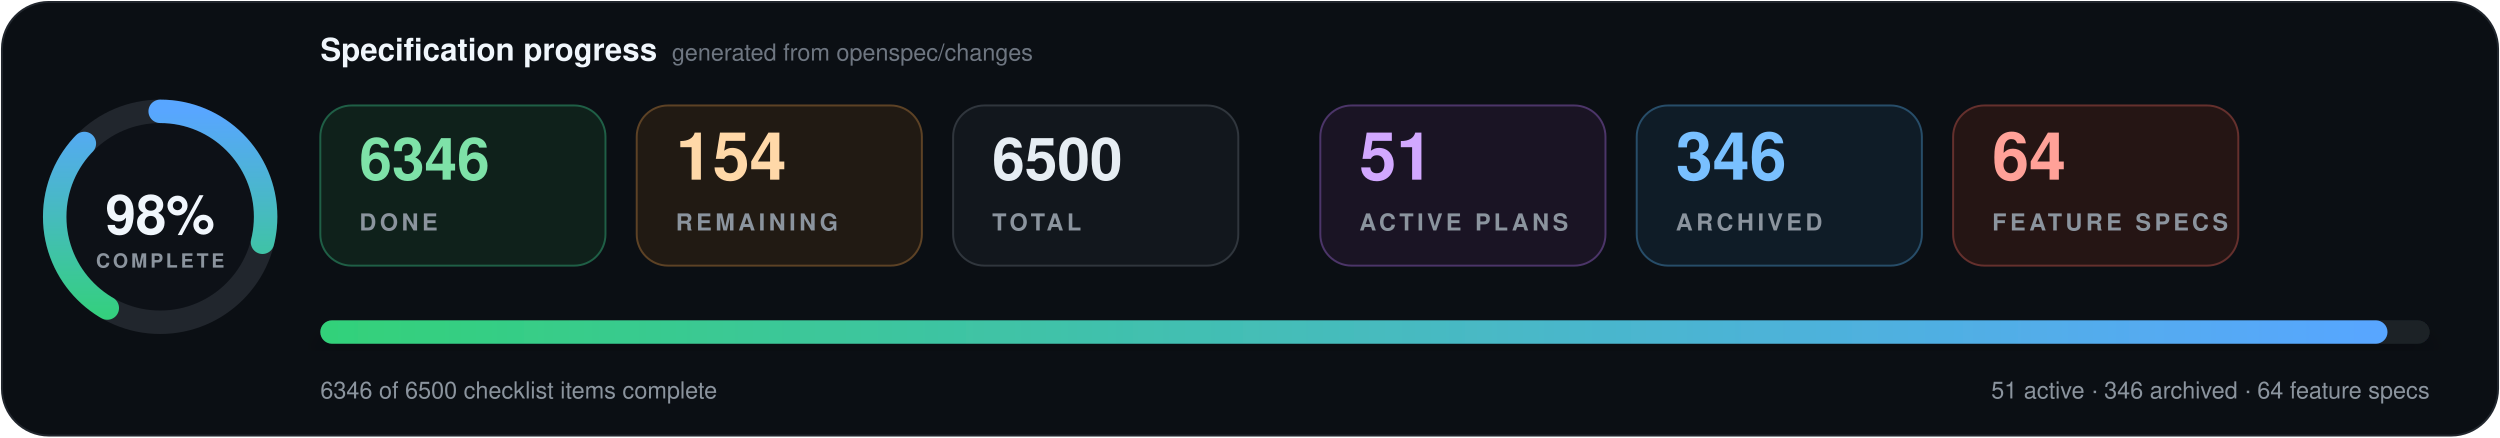
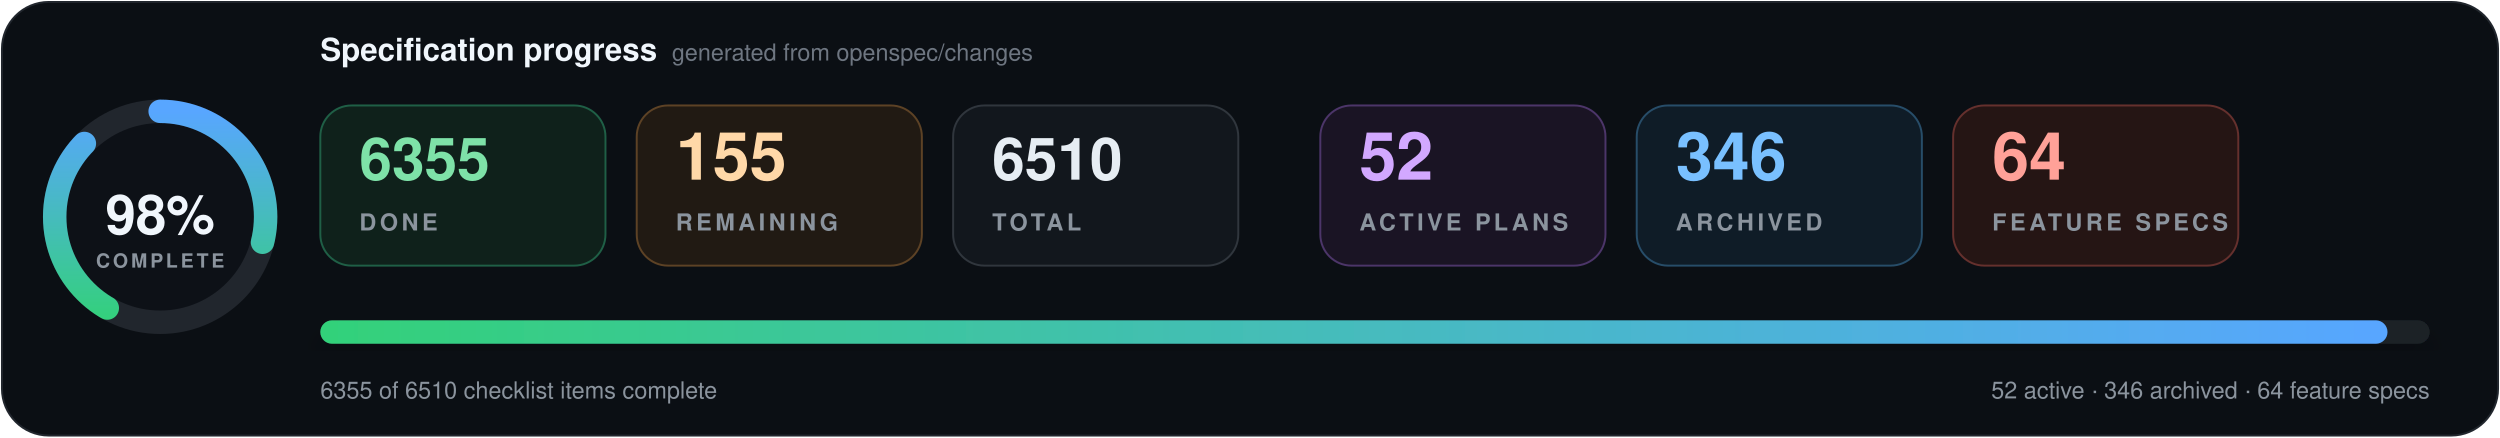
- <svg xmlns="http://www.w3.org/2000/svg" data-cache-version="1795545904" width="1280" height="224" viewBox="0 0 1280 224" role="img" aria-labelledby="title description" font-family="system-ui, -apple-system, BlinkMacSystemFont, 'Segoe UI', Helvetica, Arial, sans-serif" font-variant-numeric="tabular-nums">
+ <svg xmlns="http://www.w3.org/2000/svg" data-cache-version="1795548583" width="1280" height="224" viewBox="0 0 1280 224" role="img" aria-labelledby="title description" font-family="system-ui, -apple-system, BlinkMacSystemFont, 'Segoe UI', Helvetica, Arial, sans-serif" font-variant-numeric="tabular-nums">
  <defs>
    <linearGradient id="progress" x1="0" x2="1">
      <stop offset="0" stop-color="#33d17a" />
      <stop offset="1" stop-color="#58a6ff" />
    </linearGradient>
    <filter id="shadow" x="-10%" y="-20%" width="120%" height="150%">
      <feDropShadow dx="0" dy="7" stdDeviation="9" flood-color="#000" flood-opacity=".28" />
    </filter>
  </defs>
  <rect x="1" y="1" width="1278" height="222" rx="24" fill="#0b0f14" stroke="#21262d" />
  <g transform="translate(82 111)">
    <circle r="54" fill="#0d1117" stroke="#21262d" stroke-width="12" />
    <circle r="54" fill="none" stroke="url(#progress)" stroke-width="12" stroke-linecap="round" pathLength="100" stroke-dasharray="98 100" transform="rotate(-90)" />
    <text y="-1" text-anchor="middle" dominant-baseline="middle" fill="#f0f6fc" font-size="28" font-weight="800">98%</text>
    <text y="26" text-anchor="middle" fill="#8b949e" font-size="10" font-weight="700" letter-spacing="1.5">COMPLETE</text>
  </g>
  <text x="164" y="31" fill="#f0f6fc" font-size="16" font-weight="750">Specification progress</text>
  <text x="344" y="31" fill="#6e7681" font-size="12">generated from openspec/changes</text>
  <g transform="translate(164 54)">
    <rect width="146" height="82" rx="16" fill="#0f211b" stroke="#1f5f46" />
-     <text x="20" y="38" fill="#7ee2a8" font-size="30" font-weight="750">6346</text>
+     <text x="20" y="38" fill="#7ee2a8" font-size="30" font-weight="750">6355</text>
    <text x="20" y="64" fill="#8b949e" font-size="12" font-weight="700" letter-spacing="1.8">DONE</text>
  </g>
  <g transform="translate(326 54)">
    <rect width="146" height="82" rx="16" fill="#211a13" stroke="#5d4225" />
-     <text x="20" y="38" fill="#ffd8a8" font-size="34" font-weight="750">154</text>
+     <text x="20" y="38" fill="#ffd8a8" font-size="34" font-weight="750">155</text>
    <text x="20" y="64" fill="#8b949e" font-size="12" font-weight="700" letter-spacing="1.8">REMAINING</text>
  </g>
  <g transform="translate(488 54)">
    <rect width="146" height="82" rx="16" fill="#12171d" stroke="#30363d" />
-     <text x="20" y="38" fill="#e6edf3" font-size="30" font-weight="750">6500</text>
+     <text x="20" y="38" fill="#e6edf3" font-size="30" font-weight="750">6510</text>
    <text x="20" y="64" fill="#8b949e" font-size="12" font-weight="700" letter-spacing="1.8">TOTAL</text>
  </g>
  <g transform="translate(676 54)">
    <rect width="146" height="82" rx="16" fill="#1a1424" stroke="#4c3569" />
-     <text x="20" y="38" fill="#d2a8ff" font-size="34" font-weight="750">51</text>
+     <text x="20" y="38" fill="#d2a8ff" font-size="34" font-weight="750">52</text>
    <text x="20" y="64" fill="#8b949e" font-size="12" font-weight="700" letter-spacing="1.8">ACTIVE PLANS</text>
  </g>
  <g transform="translate(838 54)">
    <rect width="146" height="82" rx="16" fill="#0f1c27" stroke="#274d69" />
    <text x="20" y="38" fill="#79c0ff" font-size="34" font-weight="750">346</text>
    <text x="20" y="64" fill="#8b949e" font-size="12" font-weight="700" letter-spacing="1.8">ARCHIVED</text>
  </g>
  <g transform="translate(1000 54)">
    <rect width="146" height="82" rx="16" fill="#251514" stroke="#65302d" />
    <text x="20" y="38" fill="#ffa198" font-size="34" font-weight="750">64</text>
    <text x="20" y="64" fill="#8b949e" font-size="12" font-weight="700" letter-spacing="1.8">FEATURE SPECS</text>
  </g>
  <g filter="url(#shadow)">
    <rect x="164" y="164" width="1080" height="12" rx="6" fill="#1b2128" />
    <rect x="164" y="164" width="1058.4" height="12" rx="6" fill="url(#progress)" />
  </g>
-   <text x="164" y="204" fill="#8b949e" font-size="12">6346 of 6500 checklist items complete</text>
-   <text x="1244" y="204" text-anchor="end" fill="#8b949e" font-size="12">51 active · 346 archived · 64 feature specs</text>
+   <text x="164" y="204" fill="#8b949e" font-size="12">6355 of 6510 checklist items complete</text>
+   <text x="1244" y="204" text-anchor="end" fill="#8b949e" font-size="12">52 active · 346 archived · 64 feature specs</text>
</svg>
